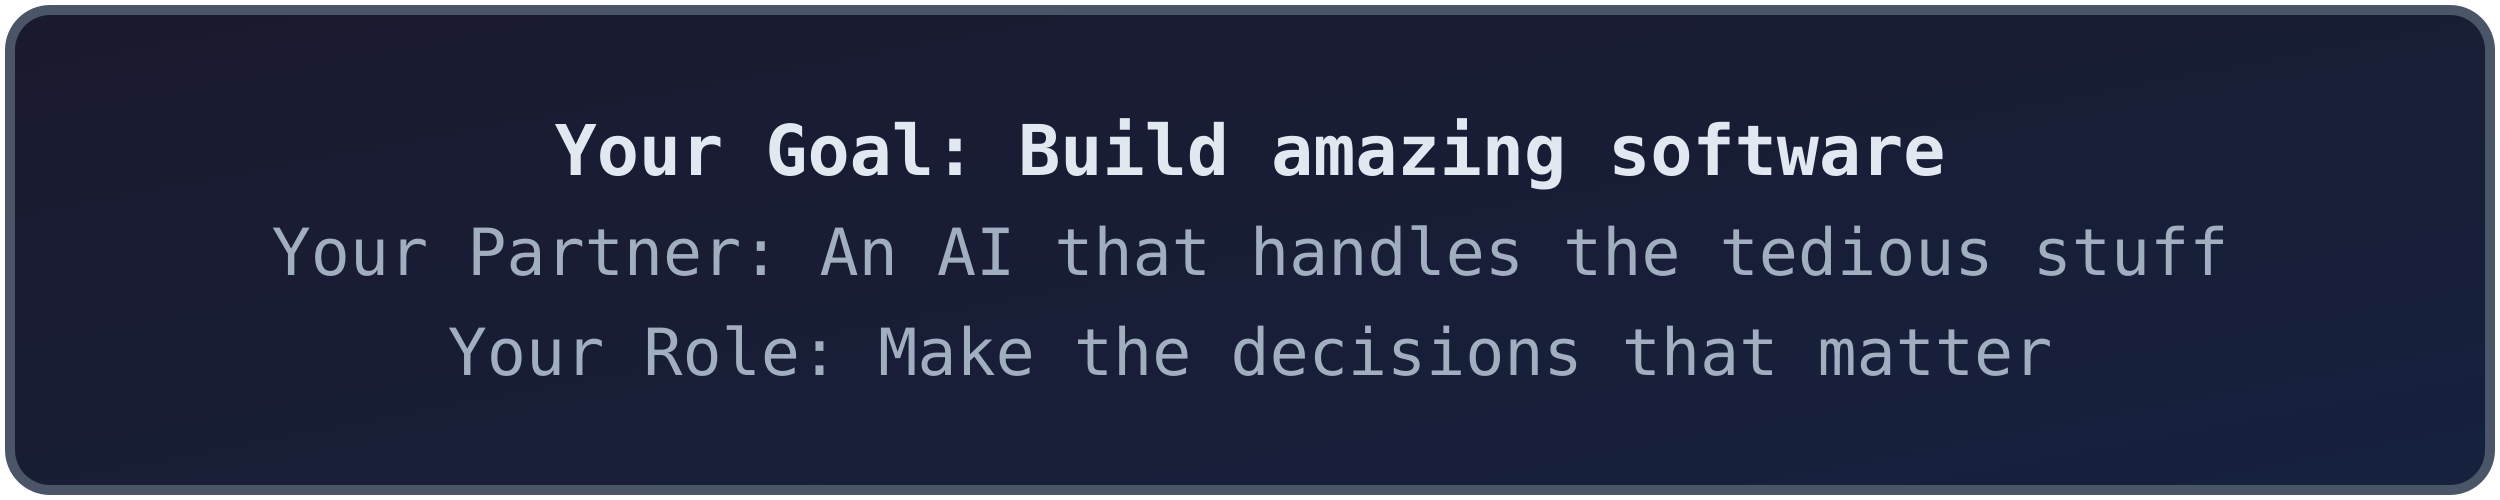
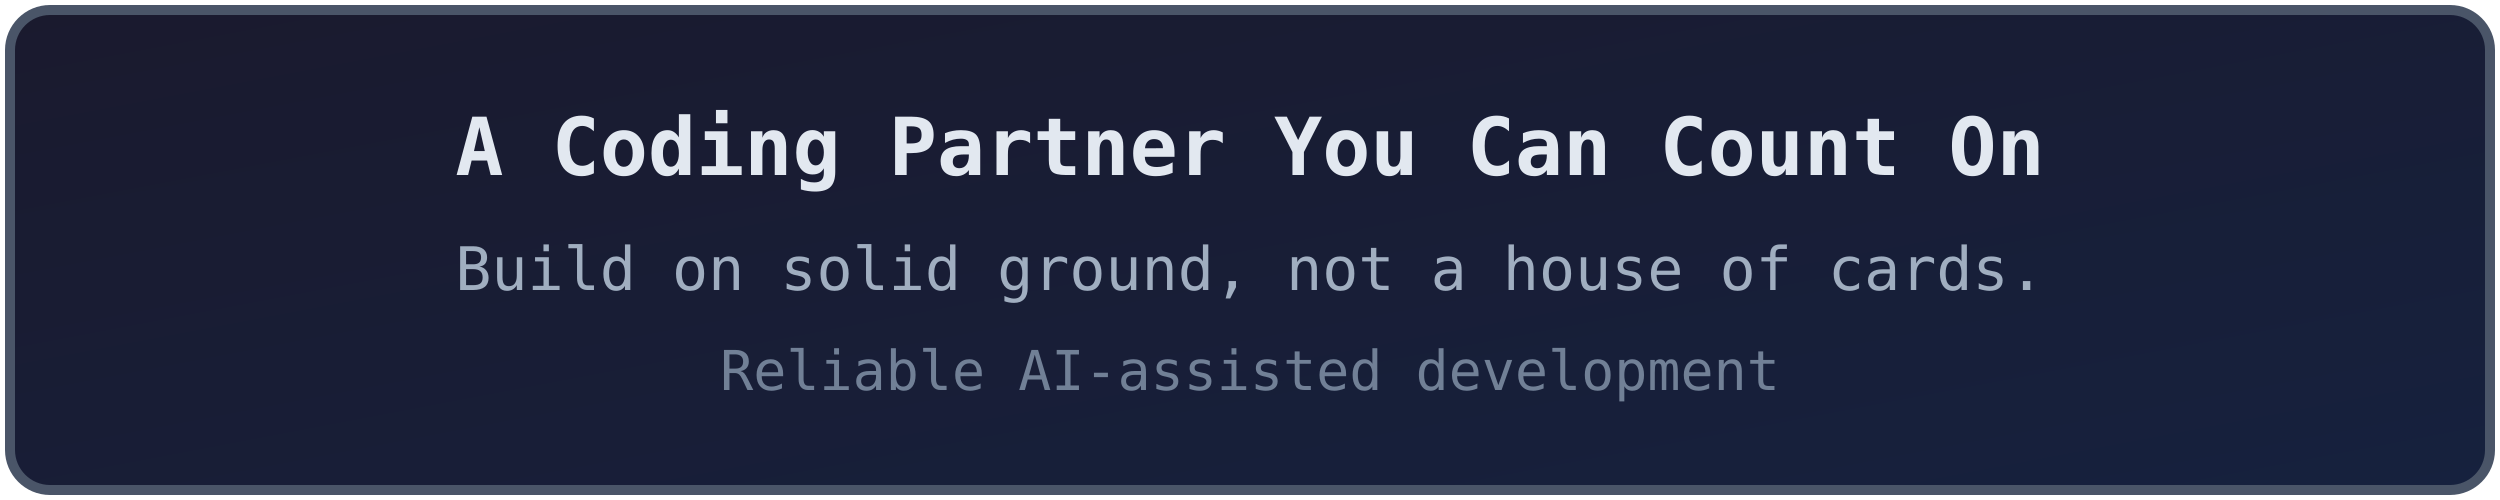
<svg xmlns="http://www.w3.org/2000/svg" viewBox="0 0 500 100">
  <defs>
    <linearGradient id="boxGradient" x1="0%" y1="0%" x2="100%" y2="100%">
      <stop offset="0%" style="stop-color:#1a1a2e" />
      <stop offset="100%" style="stop-color:#16213e" />
    </linearGradient>
  </defs>
  <rect x="2" y="2" width="496" height="96" rx="8" fill="url(#boxGradient)" stroke="#4a5568" stroke-width="2" />
-   <text x="250" y="35" text-anchor="middle" fill="#e2e8f0" font-family="monospace" font-size="14" font-weight="bold">Your Goal: Build amazing software</text>
-   <text x="250" y="55" text-anchor="middle" fill="#a0aec0" font-family="monospace" font-size="13">Your Partner: An AI that handles the tedious stuff</text>
-   <text x="250" y="75" text-anchor="middle" fill="#a0aec0" font-family="monospace" font-size="13">Your Role: Make the decisions that matter</text>
+   <text x="250" y="35" text-anchor="middle" fill="#e2e8f0" font-family="monospace" font-size="16" font-weight="bold">A Coding Partner You Can Count On</text>
+   <text x="250" y="58" text-anchor="middle" fill="#a0aec0" font-family="monospace" font-size="12">Build on solid ground, not a house of cards.</text>
+   <text x="250" y="78" text-anchor="middle" fill="#718096" font-family="monospace" font-size="11">Reliable AI-assisted development</text>
</svg>
